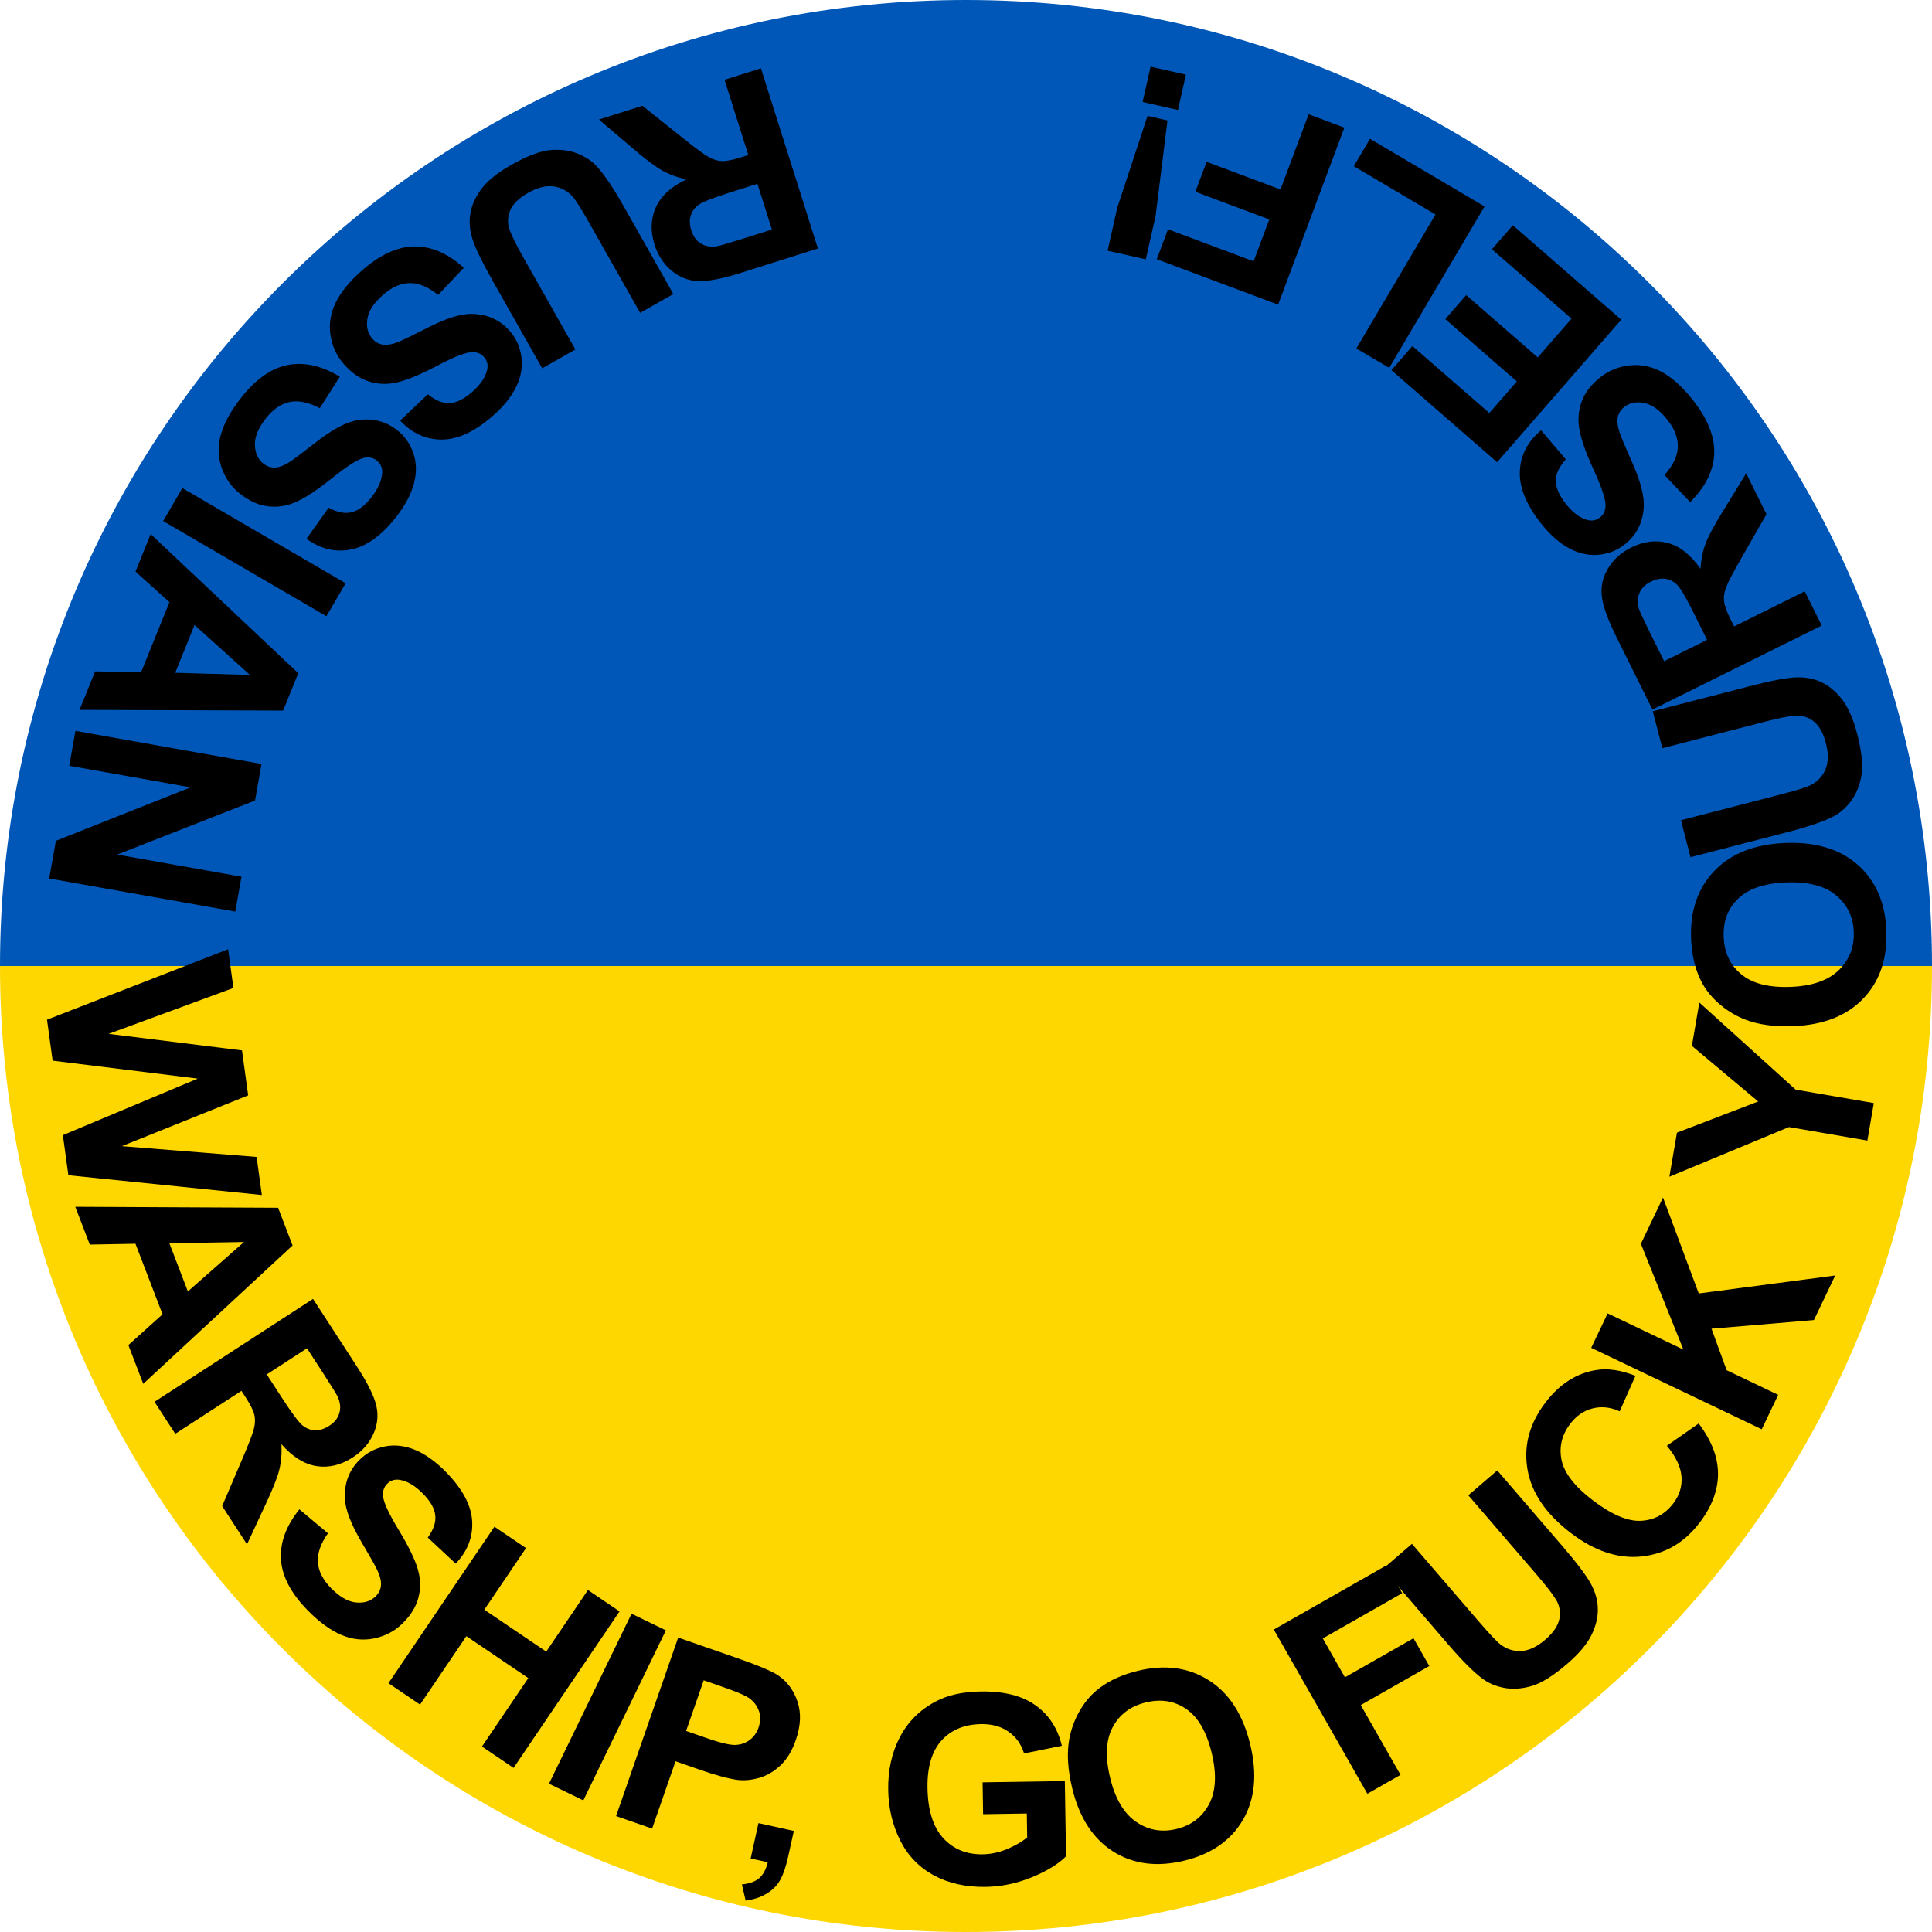
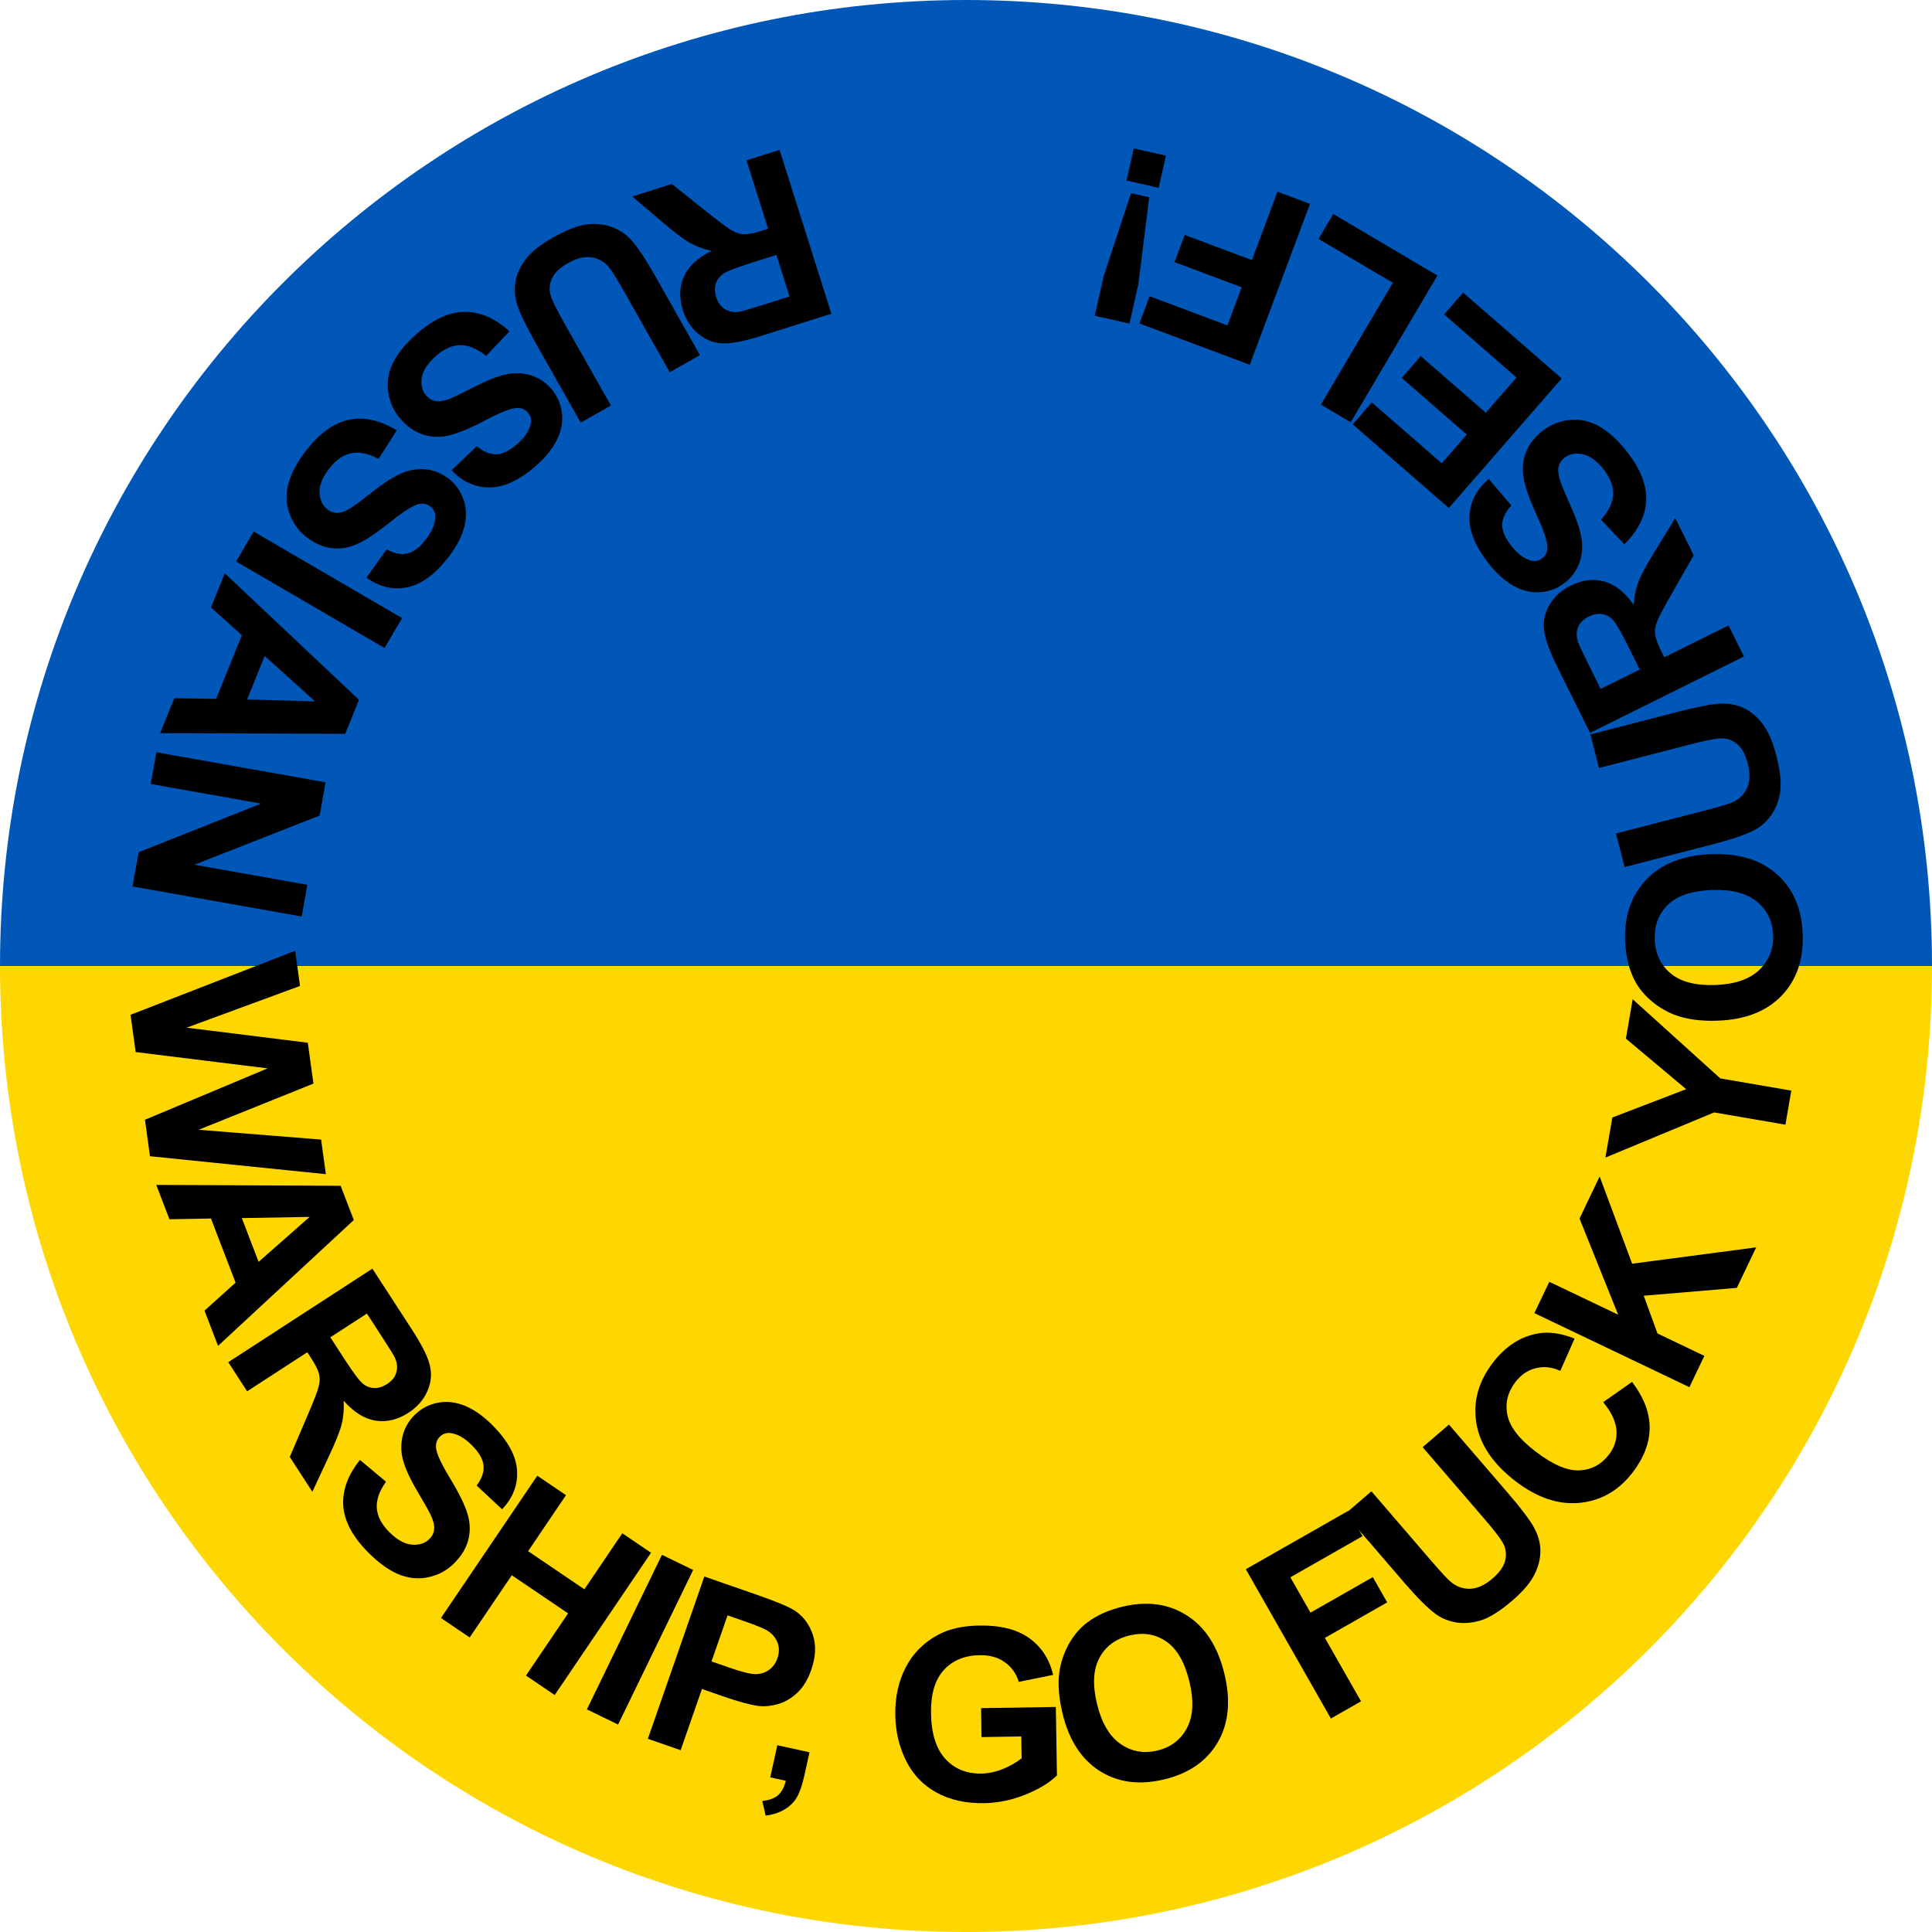
- <svg xmlns="http://www.w3.org/2000/svg" width="400" height="400" version="1.1">
-   <path d="M0 200 A200 200 0 0 1 400 200z" fill="#0057b7" />
-   <path d="M400 200 A200 200 0 0 1 0 200z" fill="#ffd700" />
+ <svg xmlns="http://www.w3.org/2000/svg" width="400" height="400" viewBox="-20 -20 440 440" version="1.1">
+   <path d="M-20 200 A200 200 0 0 1 420 200z" fill="#0057b7" />
+   <path d="M420 200 A200 200 0 0 1 -20 200z" fill="#ffd700" />
  <g aria-label="RUSSIAN WARSHIP, GO FUCK YOURSELF!">
    <path d="m157.54 14.138 11.8 37.31-15.856 5.014q-5.981 1.891-9.001 1.727-3.037-0.131-5.479-2.187t-3.488-5.364q-1.328-4.199 0.271-7.729 1.607-3.504 6.294-5.77-2.894-0.653-5.011-1.859-2.143-1.198-6.217-4.697l-6.858-5.838 9.009-2.849 8.014 6.396q4.278 3.434 5.701 4.216 1.431 0.807 2.756 0.836 1.333 0.054 3.929-0.767l1.527-0.483-4.926-15.576zm-0.724 23.914-5.574 1.763q-5.421 1.714-6.625 2.599-1.204 0.885-1.613 2.246-0.409 1.361 0.122 3.041 0.596 1.883 1.976 2.707 1.363 0.857 3.292 0.583 0.956-0.163 5.537-1.611l5.879-1.859z" />
    <path d="m139.41 60.879-6.877 3.891-10.438-18.446q-2.485-4.391-3.476-5.547-1.625-1.841-3.997-2.185-2.382-0.308-5.263 1.322-2.927 1.656-3.744 3.683-0.803 2.049-0.119 3.963 0.684 1.913 2.971 5.955l10.661 18.841-6.877 3.891-10.122-17.888q-3.47-6.133-4.346-8.981-0.875-2.848-0.351-5.445 0.501-2.584 2.418-5.049 1.931-2.442 5.973-4.729 4.879-2.761 8.042-3.078 3.153-0.281 5.629 0.679 2.489 0.984 4.071 2.696 2.33 2.546 5.564 8.261z" />
    <path d="m96.023 55.448-5.309 5.61q-3.064-2.464-5.846-2.45-2.802 0.032-5.521 2.398-2.88 2.506-3.278 4.975-0.401 2.507 1.018 4.139 0.911 1.047 2.166 1.229 1.252 0.219 3.256-0.568 1.363-0.549 5.894-2.864 5.827-2.982 9.267-2.932 4.839 0.071 7.887 3.575 1.962 2.255 2.393 5.313 0.428 3.095-1.075 6.207-1.523 3.13-4.926 6.091-5.558 4.836-10.477 4.835-4.939 0.016-8.62-3.929l5.733-5.448q2.362 1.943 4.49 1.826 2.125-0.079 4.642-2.269 2.598-2.26 3.139-4.606 0.351-1.508-0.648-2.656-0.911-1.047-2.445-1.021-1.951 0.035-7.194 2.792-5.243 2.757-8.281 3.455-3.04 0.735-5.873-0.162-2.835-0.859-5.271-3.658-2.208-2.537-2.725-5.979t1.114-6.772q1.649-3.31 5.495-6.657 5.598-4.871 10.841-4.904 5.261-0.013 10.155 4.433z" />
    <path d="m70.354 77.993-4.143 6.519q-3.478-1.835-6.206-1.29-2.745 0.566-4.963 3.406-2.349 3.008-2.27 5.509 0.084 2.538 1.788 3.869 1.094 0.854 2.361 0.794 1.271-0.023 3.088-1.179 1.233-0.798 5.24-3.935 5.151-4.038 8.538-4.644 4.763-0.852 8.424 2.006 2.356 1.84 3.362 4.759 1.01 2.957 0.128 6.298-0.899 3.362-3.675 6.918-4.534 5.806-9.364 6.743-4.846 0.957-9.21-2.214l4.59-6.441q2.689 1.457 4.755 0.936 2.071-0.483 4.124-3.113 2.119-2.714 2.204-5.12 0.057-1.547-1.142-2.484-1.094-0.854-2.595-0.536-1.909 0.406-6.53 4.112-4.622 3.706-7.471 4.97-2.845 1.301-5.796 0.96-2.947-0.303-5.871-2.587-2.651-2.07-3.815-5.35-1.164-3.28-0.197-6.86 0.988-3.564 4.126-7.582 4.567-5.849 9.708-6.88 5.162-1.015 10.814 2.416z" />
    <path d="m37.754 101.05 33.807 19.708-3.979 6.826-33.807-19.708z" />
    <path d="m16.468 146.97 3.224-7.968 9.521 0.166 5.867-14.5-7.029-6.328 3.143-7.77 30.559 28.805-3.134 7.745zm19.808-7.679 15.483 0.448-11.479-10.345z" />
    <path d="m15.62 151.32 38.527 6.851-1.346 7.569-28.533 11.193 25.729 4.575-1.285 7.227-38.527-6.851 1.388-7.805 27.886-11.064-25.124-4.467z" />
    <path d="m9.731 211.11 37.497-14.579 1.1 8.013-25.827 9.501 27.603 3.431 1.278 9.309-26.146 10.514 27.896 2.232 1.082 7.88-40.061-4.091-1.14-8.304 27.923-11.701-30.04-3.716z" />
    <path d="m29.658 286.51-3.081-8.024 7.074-6.376-5.606-14.603-9.456 0.171-3.004-7.825 41.995 0.203 2.994 7.8zm9.239-19.13 11.624-10.238-15.45 0.271z" />
    <path d="m31.985 290.23 32.824-21.305 9.054 13.949q3.415 5.262 4.06 8.216 0.682 2.962-0.65 5.863-1.331 2.901-4.242 4.79-3.694 2.398-7.522 1.796-3.805-0.617-7.237-4.531 0.141 2.963-0.458 5.325-0.585 2.384-2.873 7.243l-3.802 8.164-5.144-7.926 4.032-9.427q2.172-5.037 2.547-6.617 0.397-1.594 0.072-2.879-0.302-1.299-1.785-3.583l-0.872-1.343-13.703 8.894zm23.244-5.667 3.183 4.903q3.095 4.769 4.269 5.694 1.173 0.925 2.594 0.957 1.421 0.032 2.899-0.927 1.657-1.075 2.083-2.625 0.463-1.542-0.314-3.328-0.411-0.879-3.027-4.909l-3.357-5.172z" />
    <path d="m61.984 312.49 5.92 4.961q-2.275 3.207-2.092 5.984 0.201 2.795 2.726 5.366 2.675 2.723 5.164 2.972 2.527 0.249 4.07-1.266 0.99-0.973 1.096-2.236 0.143-1.263-0.764-3.216-0.63-1.327-3.214-5.71-3.328-5.636-3.486-9.073-0.221-4.834 3.093-8.089 2.133-2.095 5.159-2.709 3.063-0.614 6.26 0.698 3.216 1.331 6.377 4.55 5.162 5.256 5.458 10.166 0.314 4.929-3.402 8.841l-5.784-5.394q1.797-2.475 1.551-4.592-0.207-2.116-2.546-4.496-2.413-2.457-4.787-2.856-1.527-0.259-2.612 0.807-0.99 0.973-0.872 2.503 0.152 1.946 3.221 7.013 3.069 5.067 3.948 8.058 0.917 2.991 0.193 5.872-0.687 2.882-3.334 5.482-2.4 2.357-5.804 3.081-3.404 0.724-6.827-0.703-3.403-1.446-6.976-5.084-5.2-5.294-5.549-10.526-0.33-5.25 3.812-10.404z" />
    <path d="m80.423 348.49 21.939-32.404 6.543 4.43-8.635 12.754 12.82 8.68 8.635-12.754 6.543 4.43-21.939 32.404-6.543-4.43 9.592-14.168-12.82-8.68-9.592 14.168z" />
    <path d="m113.66 369.3 17.094-35.201 7.107 3.451-17.094 35.201z" />
    <path d="m127.55 376 12.859-36.959 11.975 4.167q6.807 2.368 8.681 3.642 2.887 1.937 4.056 5.481 1.178 3.519-0.357 7.931-1.184 3.403-3.227 5.293t-4.423 2.559q-2.347 0.653-4.462 0.397-2.857-0.4-7.924-2.163l-4.866-1.693-4.851 13.941zm18.146-28.11-3.649 10.488 4.084 1.421q4.412 1.535 6.101 1.473 1.689-0.062 2.951-1.008 1.287-0.937 1.857-2.576 0.702-2.017-0.027-3.74-0.729-1.723-2.43-2.683-1.248-0.717-5.282-2.12z" />
    <path d="m157.03 377.46 7.325 1.615-1.155 5.239q-0.701 3.18-1.651 4.884-0.956 1.73-2.815 2.851-1.834 1.126-4.364 1.443l-0.767-3.34q2.377-0.241 3.597-1.312 1.22-1.07 1.761-3.275l-3.545-0.782z" />
    <path d="m203.54 375.61-0.105-6.592 17.028-0.271 0.249 15.587q-2.444 2.442-7.138 4.359-4.668 1.89-9.499 1.967-6.139 0.098-10.743-2.392-4.605-2.516-6.977-7.257-2.372-4.768-2.462-10.399-0.098-6.112 2.389-10.903 2.486-4.792 7.384-7.406 3.732-2.008 9.337-2.098 7.286-0.116 11.419 2.888 4.159 2.977 5.419 8.35l-7.823 1.593q-0.873-2.869-3.195-4.487-2.295-1.645-5.712-1.591-5.178 0.083-8.195 3.414-2.99 3.331-2.887 9.79 0.111 6.966 3.263 10.413 3.151 3.42 8.169 3.34 2.482-0.04 4.949-1.04 2.493-1.028 4.259-2.444l-0.079-4.964z" />
    <path d="m222 370.29q-1.411-5.81-0.631-10.175 0.591-3.22 2.262-6.07 1.696-2.857 4.097-4.621 3.188-2.367 7.831-3.495 8.404-2.041 14.703 1.951 6.324 3.985 8.579 13.272 2.236 9.208-1.504 15.638-3.746 6.404-12.125 8.438-8.482 2.06-14.742-1.886-6.266-3.972-8.471-13.051zm7.848-2.181q1.569 6.459 5.364 9.081 3.789 2.596 8.38 1.481 4.591-1.115 6.722-5.121 2.151-4.038 0.544-10.653-1.587-6.537-5.248-9.054-3.634-2.523-8.381-1.371-4.747 1.153-6.858 5.127-2.118 3.948-0.524 10.51z" />
    <path d="m283.1 371.38-19.374-33.999 23.308-13.282 3.277 5.752-16.443 9.37 4.586 8.047 14.193-8.088 3.277 5.752-14.193 8.088 8.233 14.448z" />
    <path d="m286.34 324.79 5.988-5.155 13.829 16.061q3.292 3.823 4.489 4.764 1.952 1.49 4.346 1.366 2.397-0.162 4.905-2.321 2.549-2.194 2.955-4.341 0.389-2.167-0.654-3.91-1.043-1.744-4.074-5.263l-14.125-16.405 5.988-5.155 13.411 15.576q4.598 5.34 6.011 7.963 1.413 2.623 1.404 5.272 0.012 2.632-1.389 5.423-1.418 2.771-4.938 5.801-4.248 3.657-7.289 4.585-3.038 0.89-5.654 0.429-2.633-0.481-4.518-1.852-2.781-2.044-7.066-7.02z" />
    <path d="m345.11 299.33 6.581-4.612q4.021 5.29 4.006 10.452-0.019 5.125-3.844 10.131-4.732 6.193-12 6.955-7.289 0.746-14.627-4.862-7.763-5.932-8.984-13.214-1.242-7.299 3.749-13.831 4.36-5.705 10.455-6.692 3.614-0.598 8.158 1.194l-3.264 7.349q-2.839-1.296-5.584-0.605-2.729 0.67-4.641 3.172-2.642 3.457-1.813 7.517 0.845 4.038 6.402 8.285 5.896 4.505 10.02 4.297 4.123-0.209 6.716-3.602 1.912-2.503 1.699-5.521t-3.028-6.412z" />
    <path d="m364.75 295.92-35.31-16.868 3.406-7.129 15.68 7.49-8.799-21.894 4.579-9.586 7.402 19.865 28.253-3.72-4.407 9.225-21.208 1.791 3.14 8.6 10.67 5.097z" />
    <path d="m386.62 236.14-16.231-2.793-24.765 10.283 1.571-9.128 16.819-6.45-13.727-11.517 1.544-8.97 19.946 18.032 16.178 2.784z" />
    <path d="m371.31 212.45q-5.975 0.231-10.098-1.399-3.039-1.218-5.502-3.42-2.464-2.229-3.717-4.931-1.688-3.594-1.873-8.369-0.335-8.642 4.826-14.024 5.16-5.409 14.709-5.779 9.469-0.367 15.029 4.574 5.534 4.941 5.867 13.557 0.338 8.722-4.771 14.075-5.135 5.354-14.471 5.716zm-0.582-8.125q6.642-0.257 9.964-3.458 3.295-3.2 3.113-7.921-0.183-4.721-3.687-7.604-3.532-2.909-10.333-2.645-6.722 0.26-9.914 3.349-3.194 3.062-3.005 7.943 0.189 4.881 3.665 7.738 3.45 2.858 10.198 2.597z" />
    <path d="m350 177.47-1.977-7.65 20.52-5.303q4.885-1.262 6.258-1.921 2.199-1.092 3.146-3.294 0.915-2.221 0.086-5.426-0.842-3.256-2.587-4.57-1.771-1.307-3.796-1.142-2.025 0.165-6.522 1.327l-20.959 5.417-1.977-7.65 19.9-5.143q6.823-1.763 9.8-1.871 2.977-0.108 5.35 1.071 2.366 1.153 4.25 3.644 1.858 2.497 3.021 6.994 1.403 5.427 0.89 8.565-0.545 3.118-2.114 5.261-1.595 2.149-3.658 3.234-3.063 1.591-9.42 3.234z" />
    <path d="m377.17 129.51-35.051 17.398-7.394-14.896q-2.789-5.619-3.091-8.628-0.337-3.021 1.318-5.75 1.655-2.729 4.764-4.272 3.945-1.958 7.678-0.921 3.709 1.049 6.669 5.332 0.2-2.96 1.066-5.237 0.854-2.301 3.685-6.865l4.714-7.674 4.201 8.464-5.087 8.902q-2.736 4.755-3.289 6.282-0.577 1.538-0.402 2.852 0.151 1.325 1.362 3.764l0.712 1.435 14.633-7.263zm-23.74 2.963-2.599-5.236q-2.528-5.093-3.587-6.146-1.059-1.054-2.467-1.249-1.408-0.195-2.986 0.588-1.769 0.878-2.37 2.369-0.637 1.478-0.069 3.342 0.308 0.92 2.444 5.224l2.741 5.523z" />
    <path d="m349.93 103.95-5.315-5.604q2.626-2.927 2.761-5.706 0.119-2.8-2.096-5.642-2.346-3.011-4.791-3.542-2.482-0.536-4.188 0.793-1.095 0.853-1.344 2.097-0.287 1.239 0.392 3.282 0.474 1.39 2.542 6.04 2.663 5.979 2.428 9.411-0.332 4.828-3.996 7.683-2.358 1.838-5.434 2.103-3.113 0.261-6.14-1.408-3.043-1.69-5.816-5.248-4.529-5.811-4.262-10.723 0.25-4.933 4.388-8.395l5.131 6.019q-2.067 2.254-2.065 4.385-0.035 2.126 2.016 4.758 2.117 2.716 4.431 3.383 1.487 0.432 2.687-0.504 1.095-0.853 1.152-2.387 0.071-1.95-2.4-7.335-2.471-5.384-3.003-8.455-0.57-3.076 0.479-5.856 1.011-2.785 3.937-5.066 2.653-2.067 6.117-2.399 3.465-0.331 6.702 1.478 3.216 1.825 6.35 5.846 4.562 5.853 4.312 11.09-0.271 5.254-4.974 9.901z" />
    <path d="m335.66 66.19-25.702 29.507-21.879-19.058 4.348-4.992 15.921 13.868 5.698-6.542-14.814-12.904 4.33-4.972 14.814 12.904 6.995-8.031-16.485-14.359 4.33-4.972z" />
    <path d="m307.36 42.746-19.738 33.417-6.803-4.018 16.385-27.741-16.916-9.991 3.353-5.677z" />
    <path d="m278.34 26.427-13.721 36.647-25.123-9.406 2.321-6.2 17.724 6.636 3.248-8.674-15.299-5.728 2.321-6.2 15.299 5.728 5.831-15.574z" />
    <path d="m241.72 24.935-2.471 19.801-2.022 8.957-7.915-1.786 2.022-8.957 6.247-18.949zm3.81-9.484-1.651 7.317-7.317-1.651 1.651-7.317z" />
  </g>
</svg>
